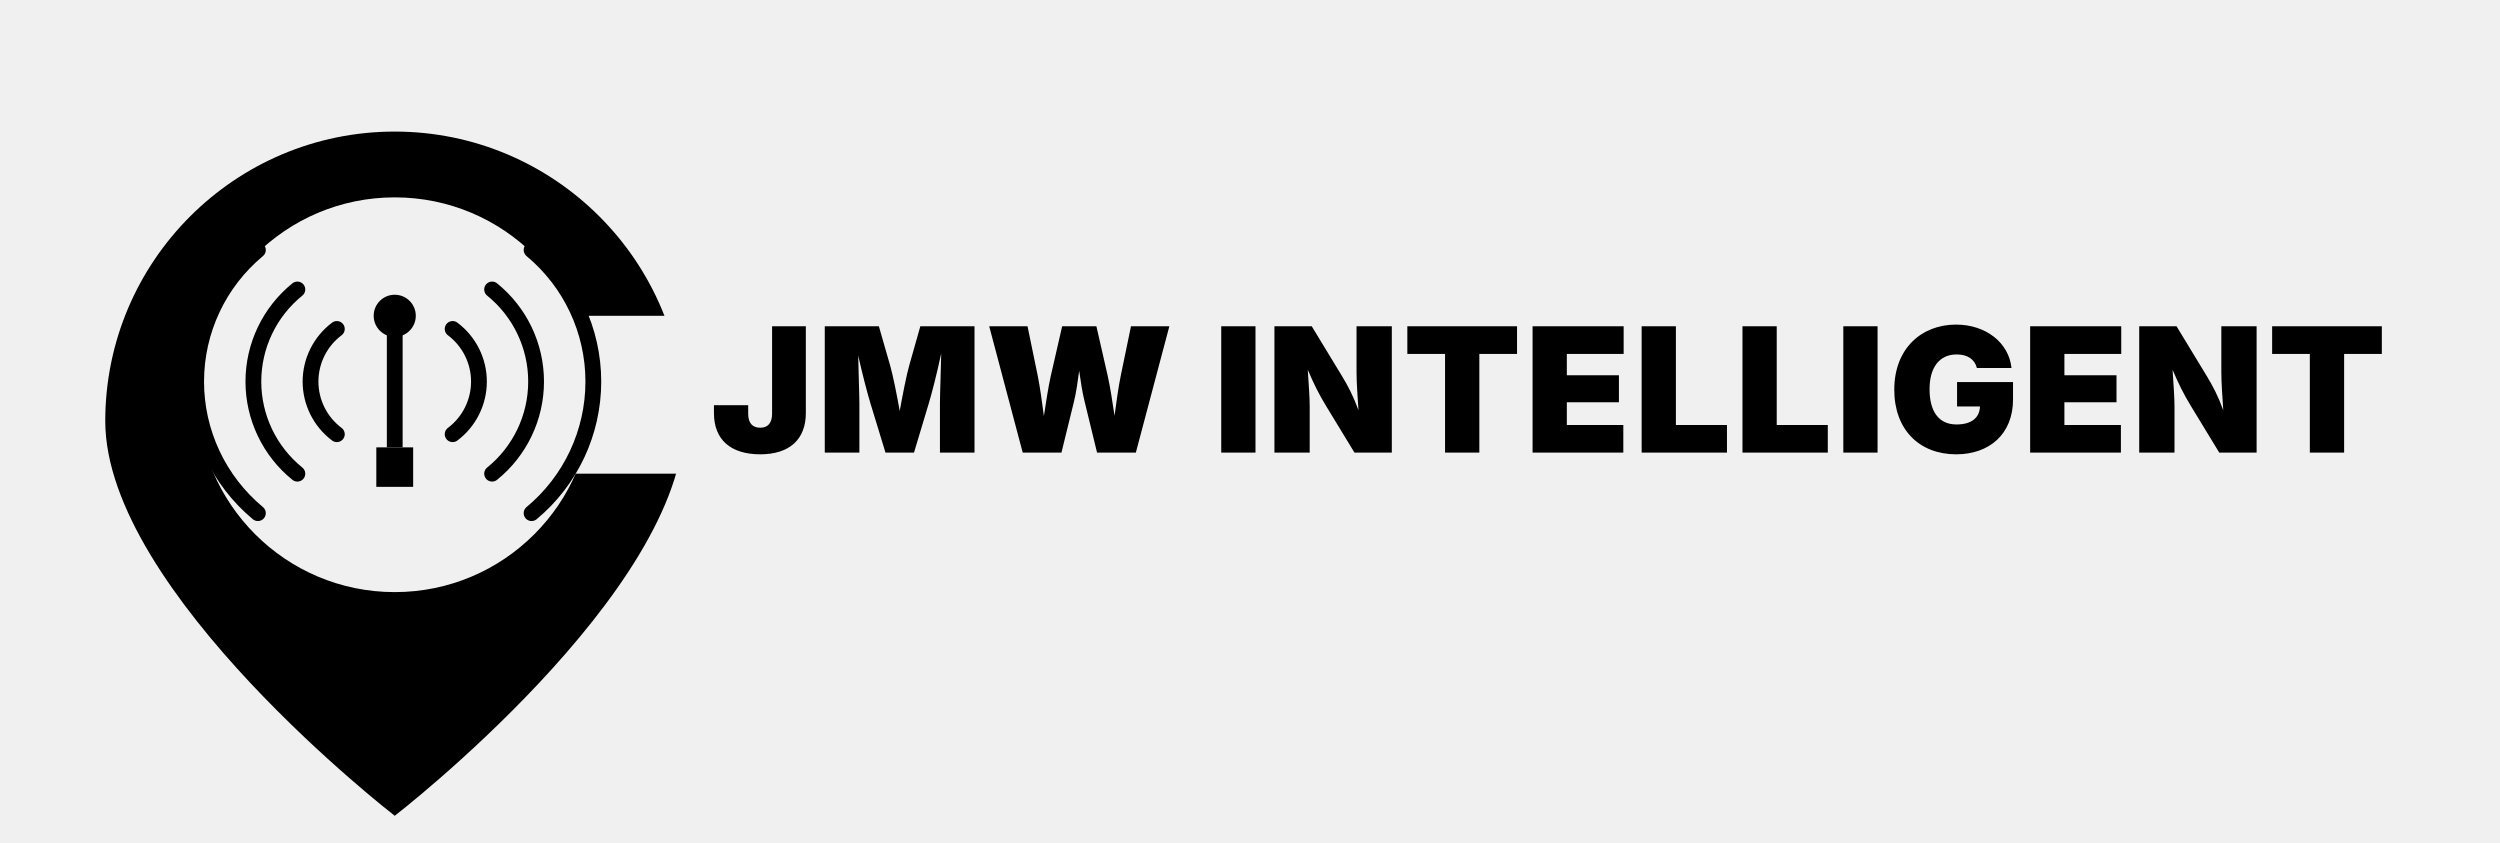
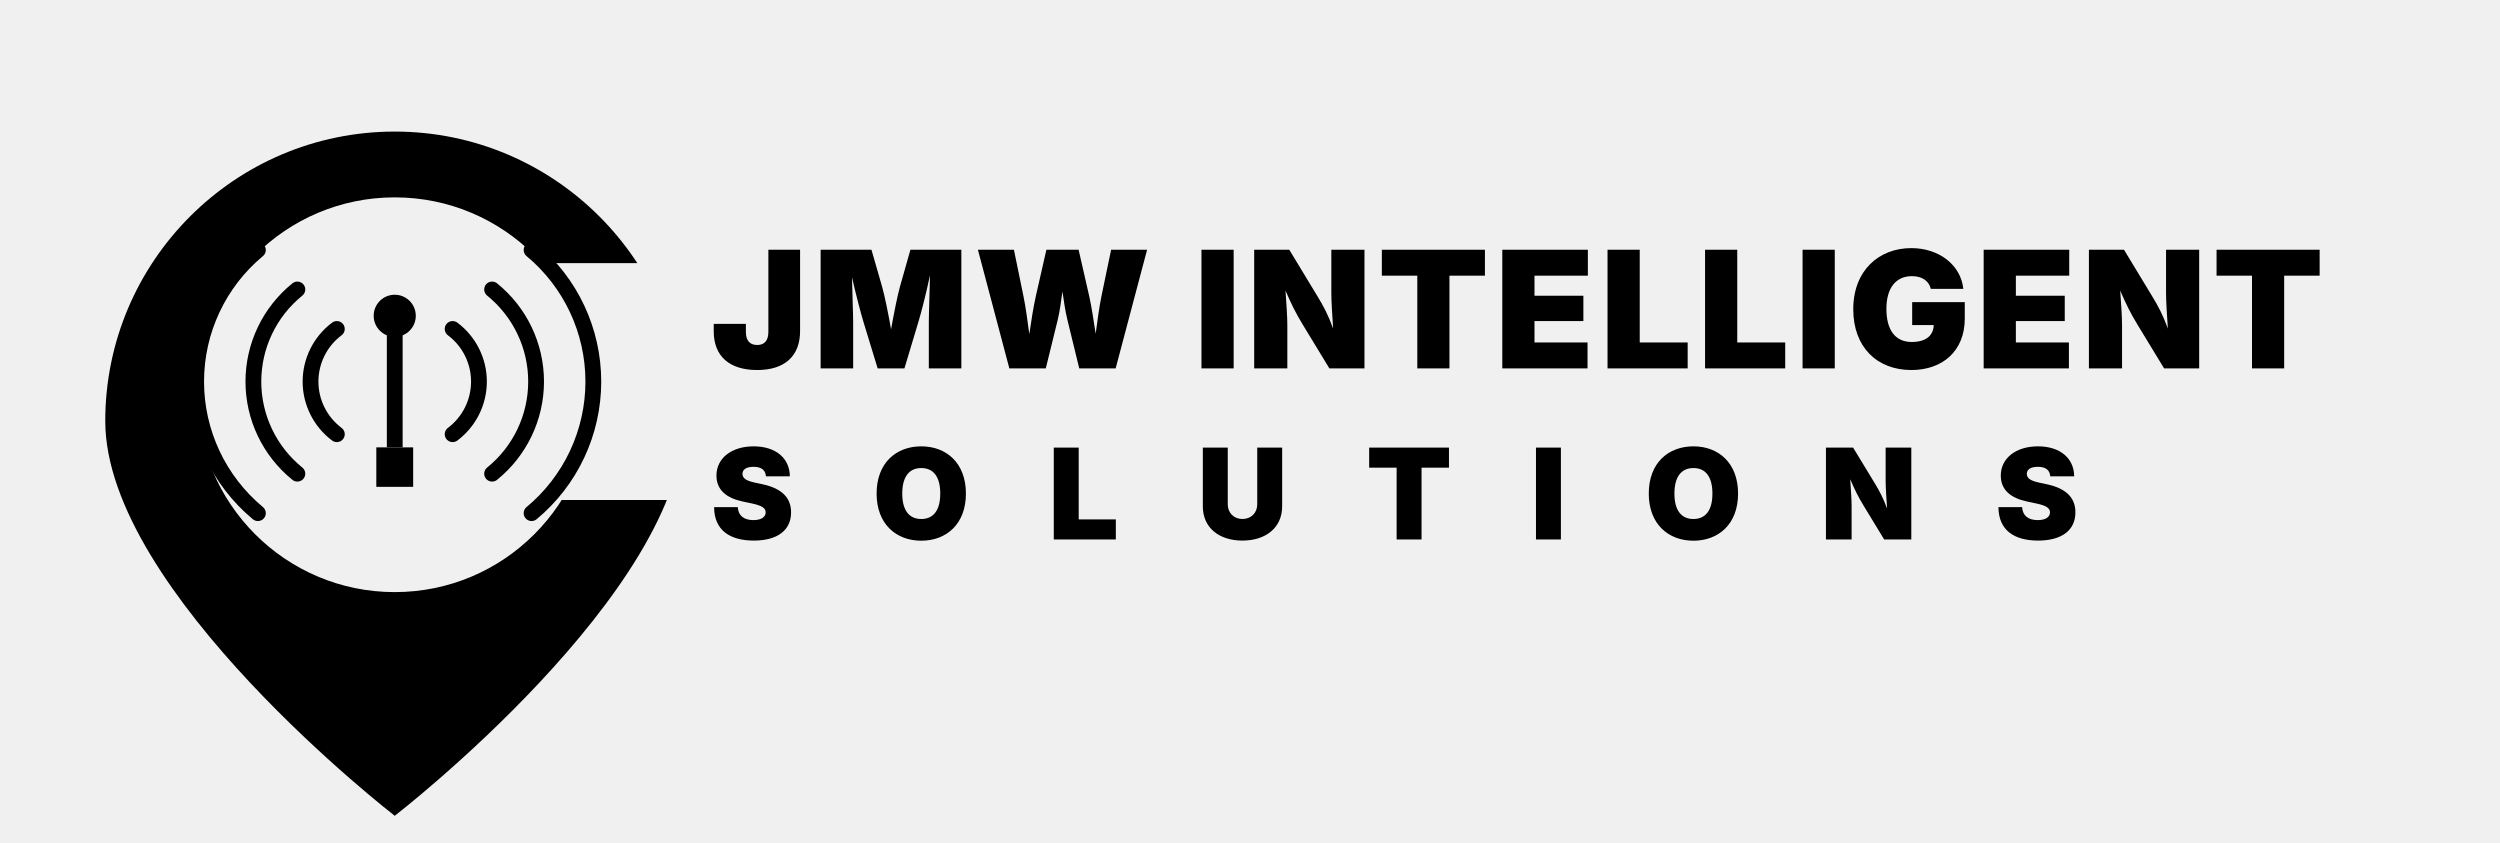
<svg xmlns="http://www.w3.org/2000/svg" viewBox="0 0 950 320">
  <defs>
    <mask id="pin-cutout">
      <rect width="100%" height="100%" fill="white" />
      <circle cx="150" cy="140" r="75" fill="black" />
-       <rect x="150" y="110" width="150" height="60" fill="black" />
+       <rect x="150" y="90" width="150" height="90" fill="black" />
    </mask>
  </defs>
  <g transform="translate(0, 10)">
    <path d="M 150 40 C 210.7 40 260 89.3 260 150 C 260 215 150 300 150 300 C 150 300 40 215 40 150 C 40 89.3 89.3 40 150 40 Z" fill="#000000" mask="url(#pin-cutout)" />
    <rect x="143" y="160" width="14" height="15" fill="#000000" />
    <rect x="147" y="115" width="6" height="45" fill="#000000" />
    <circle cx="150" cy="110" r="8" fill="#000000" />
    <path d="M 128,115 A 25,25 0 0,0 128,155" stroke="#000000" stroke-width="6" fill="none" stroke-linecap="round" />
    <path d="M 113,100 A 45,45 0 0,0 113,170" stroke="#000000" stroke-width="6" fill="none" stroke-linecap="round" />
    <path d="M 98,85   A 65,65 0 0,0 98,185" stroke="#000000" stroke-width="6" fill="none" stroke-linecap="round" />
    <path d="M 172,115 A 25,25 0 0,1 172,155" stroke="#000000" stroke-width="6" fill="none" stroke-linecap="round" />
    <path d="M 187,100 A 45,45 0 0,1 187,170" stroke="#000000" stroke-width="6" fill="none" stroke-linecap="round" />
    <path d="M 202,85  A 65,65 0 0,1 202,185" stroke="#000000" stroke-width="6" fill="none" stroke-linecap="round" />
-     <text x="270" y="162" font-family="'Arial Black', 'Inter', 'Segoe UI', sans-serif" font-weight="900" font-size="66" fill="#000000" letter-spacing="1">JMW INTELLIGENT</text>
+     <text x="270" y="130" font-family="'Arial Black', 'Inter', 'Segoe UI', sans-serif" font-weight="900" font-size="62" fill="#000000" letter-spacing="2">JMW INTELLIGENT</text>
+     <text x="270" y="195" font-family="'Arial Black', 'Inter', 'Segoe UI', sans-serif" font-weight="900" font-size="48" fill="#000000" letter-spacing="29.5">SOLUTIONS</text>
  </g>
</svg>
